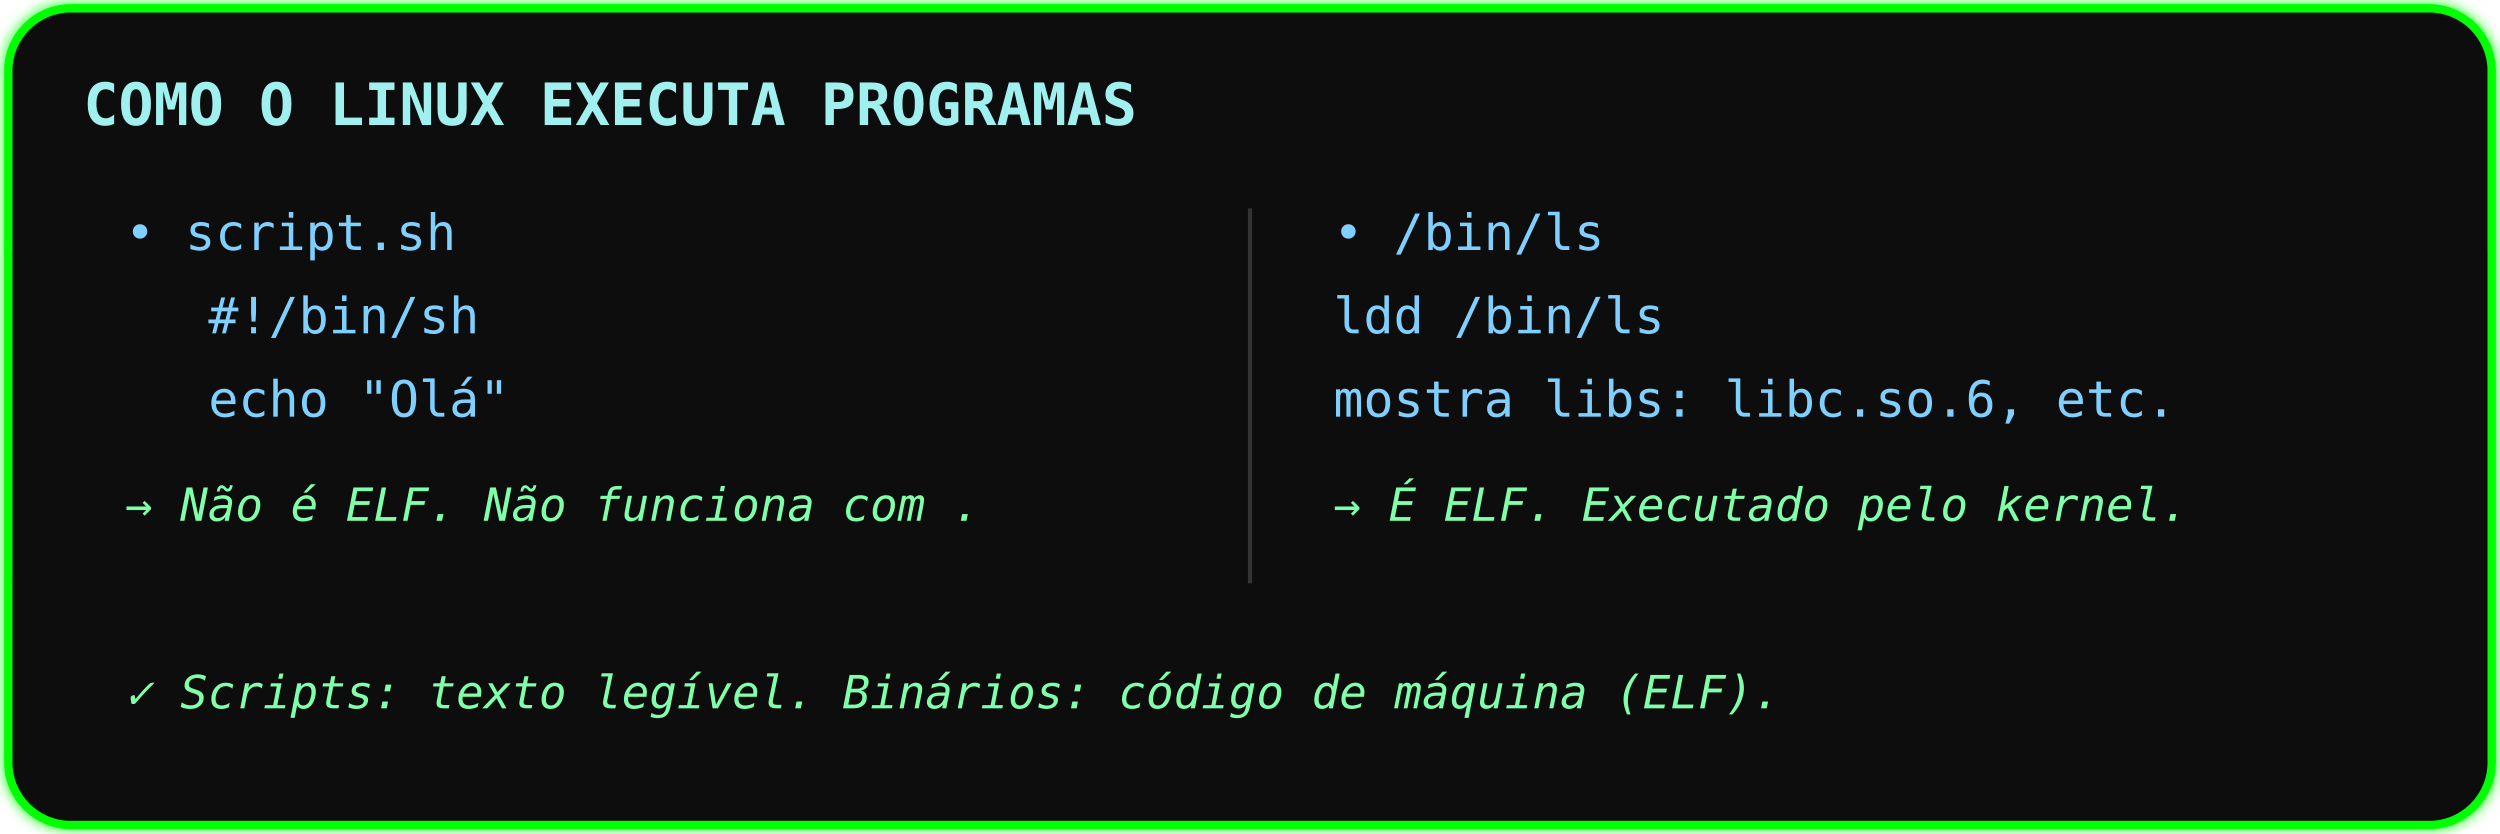
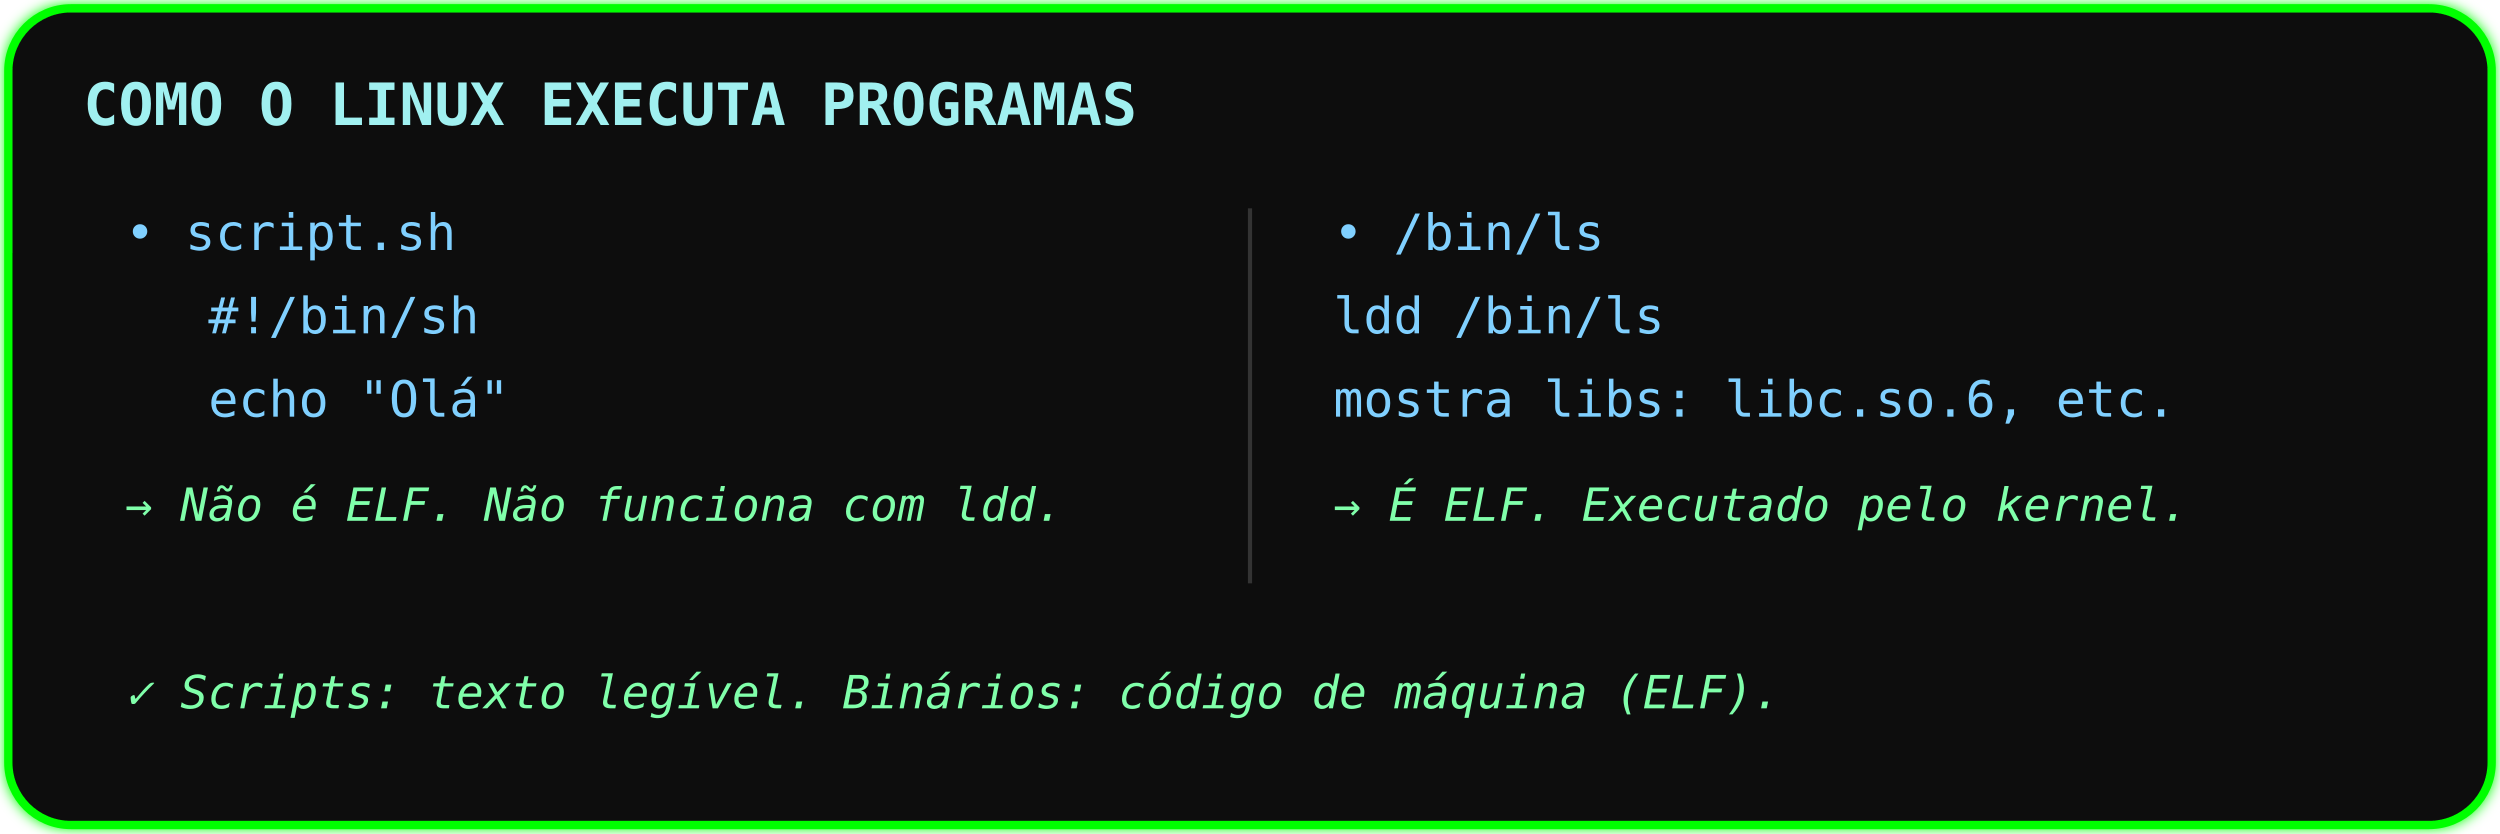
<svg xmlns="http://www.w3.org/2000/svg" viewBox="0 0 600 200">
  <defs>
    <filter id="glow" x="-10%" y="-10%" width="120%" height="120%">
      <feGaussianBlur stdDeviation="1.5" result="blur" />
      <feFlood flood-color="#00ff00" result="glow" />
      <feComposite in="glow" in2="blur" operator="in" result="softGlow" />
      <feMerge>
        <feMergeNode in="softGlow" />
        <feMergeNode in="SourceGraphic" />
      </feMerge>
    </filter>
    <linearGradient id="grad" x1="0%" y1="0%" x2="0%" y2="100%">
      <stop offset="0%" style="stop-color:#0f0f0f;stop-opacity:1" />
      <stop offset="100%" style="stop-color:#0a0a0a;stop-opacity:1" />
    </linearGradient>
  </defs>
  <style>
    .label { fill: #a0f0f0; font-family: 'Fira Code', 'DejaVu Sans Mono', monospace; font-size: 14px; font-weight: bold; }
    .cmd { fill: #80d0ff; font-family: 'Fira Code', 'DejaVu Sans Mono', monospace; font-size: 12px; }
    .safe { fill: #80ffaa; font-family: 'Fira Code', 'DejaVu Sans Mono', monospace; font-size: 11px; font-style: italic; }
  </style>
  <rect x="2" y="2" width="596" height="196" rx="15" ry="15" fill="url(#grad)" stroke="#00ff00" stroke-width="2" filter="url(#glow)" />
  <text class="label" x="20" y="30">COMO O LINUX EXECUTA PROGRAMAS</text>
  <text class="cmd" x="30" y="60">• script.sh</text>
  <text class="cmd" x="50" y="80">#!/bin/sh</text>
  <text class="cmd" x="50" y="100">echo "Olá"</text>
-   <text class="safe" x="30" y="125">→ Não é ELF. Não funciona com <code>ldd</code>.</text>
+   <text class="safe" x="30" y="125">→ Não é ELF. Não funciona com ldd.</text>
  <text class="cmd" x="320" y="60">• /bin/ls</text>
  <text class="cmd" x="320" y="80">ldd /bin/ls</text>
  <text class="cmd" x="320" y="100">mostra libs: libc.so.6, etc.</text>
  <text class="safe" x="320" y="125">→ É ELF. Executado pelo kernel.</text>
  <line x1="300" y1="50" x2="300" y2="140" stroke="#333" stroke-width="1" />
  <text class="safe" x="30" y="170">✓ Scripts: texto legível. Binários: código de máquina (ELF).</text>
</svg>
